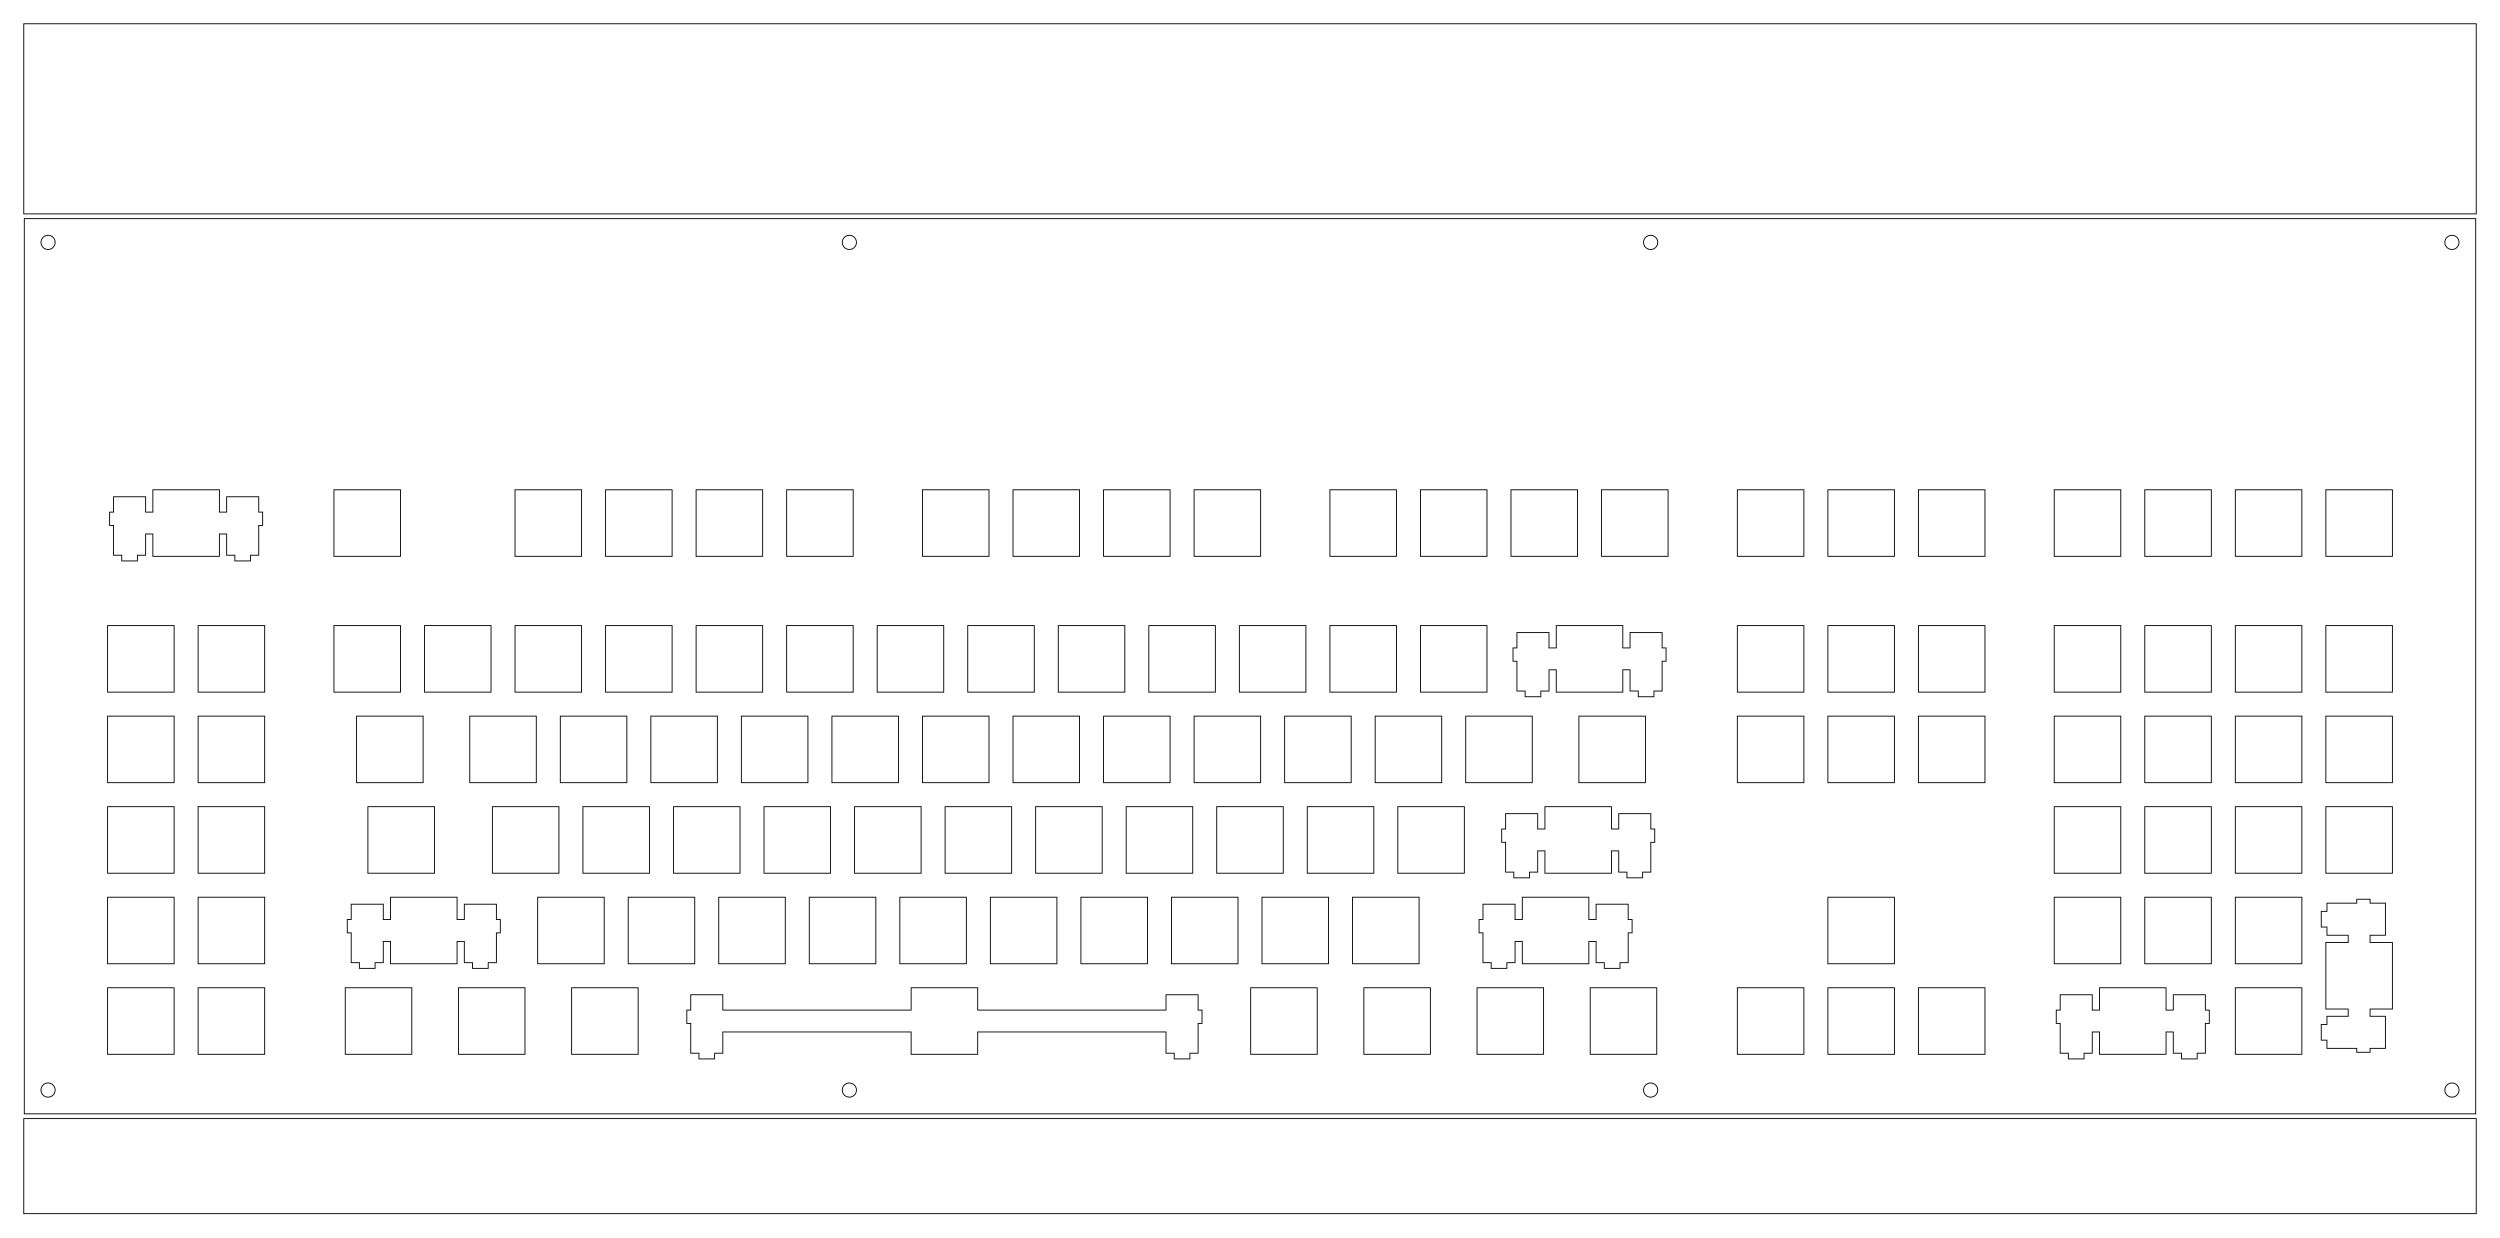
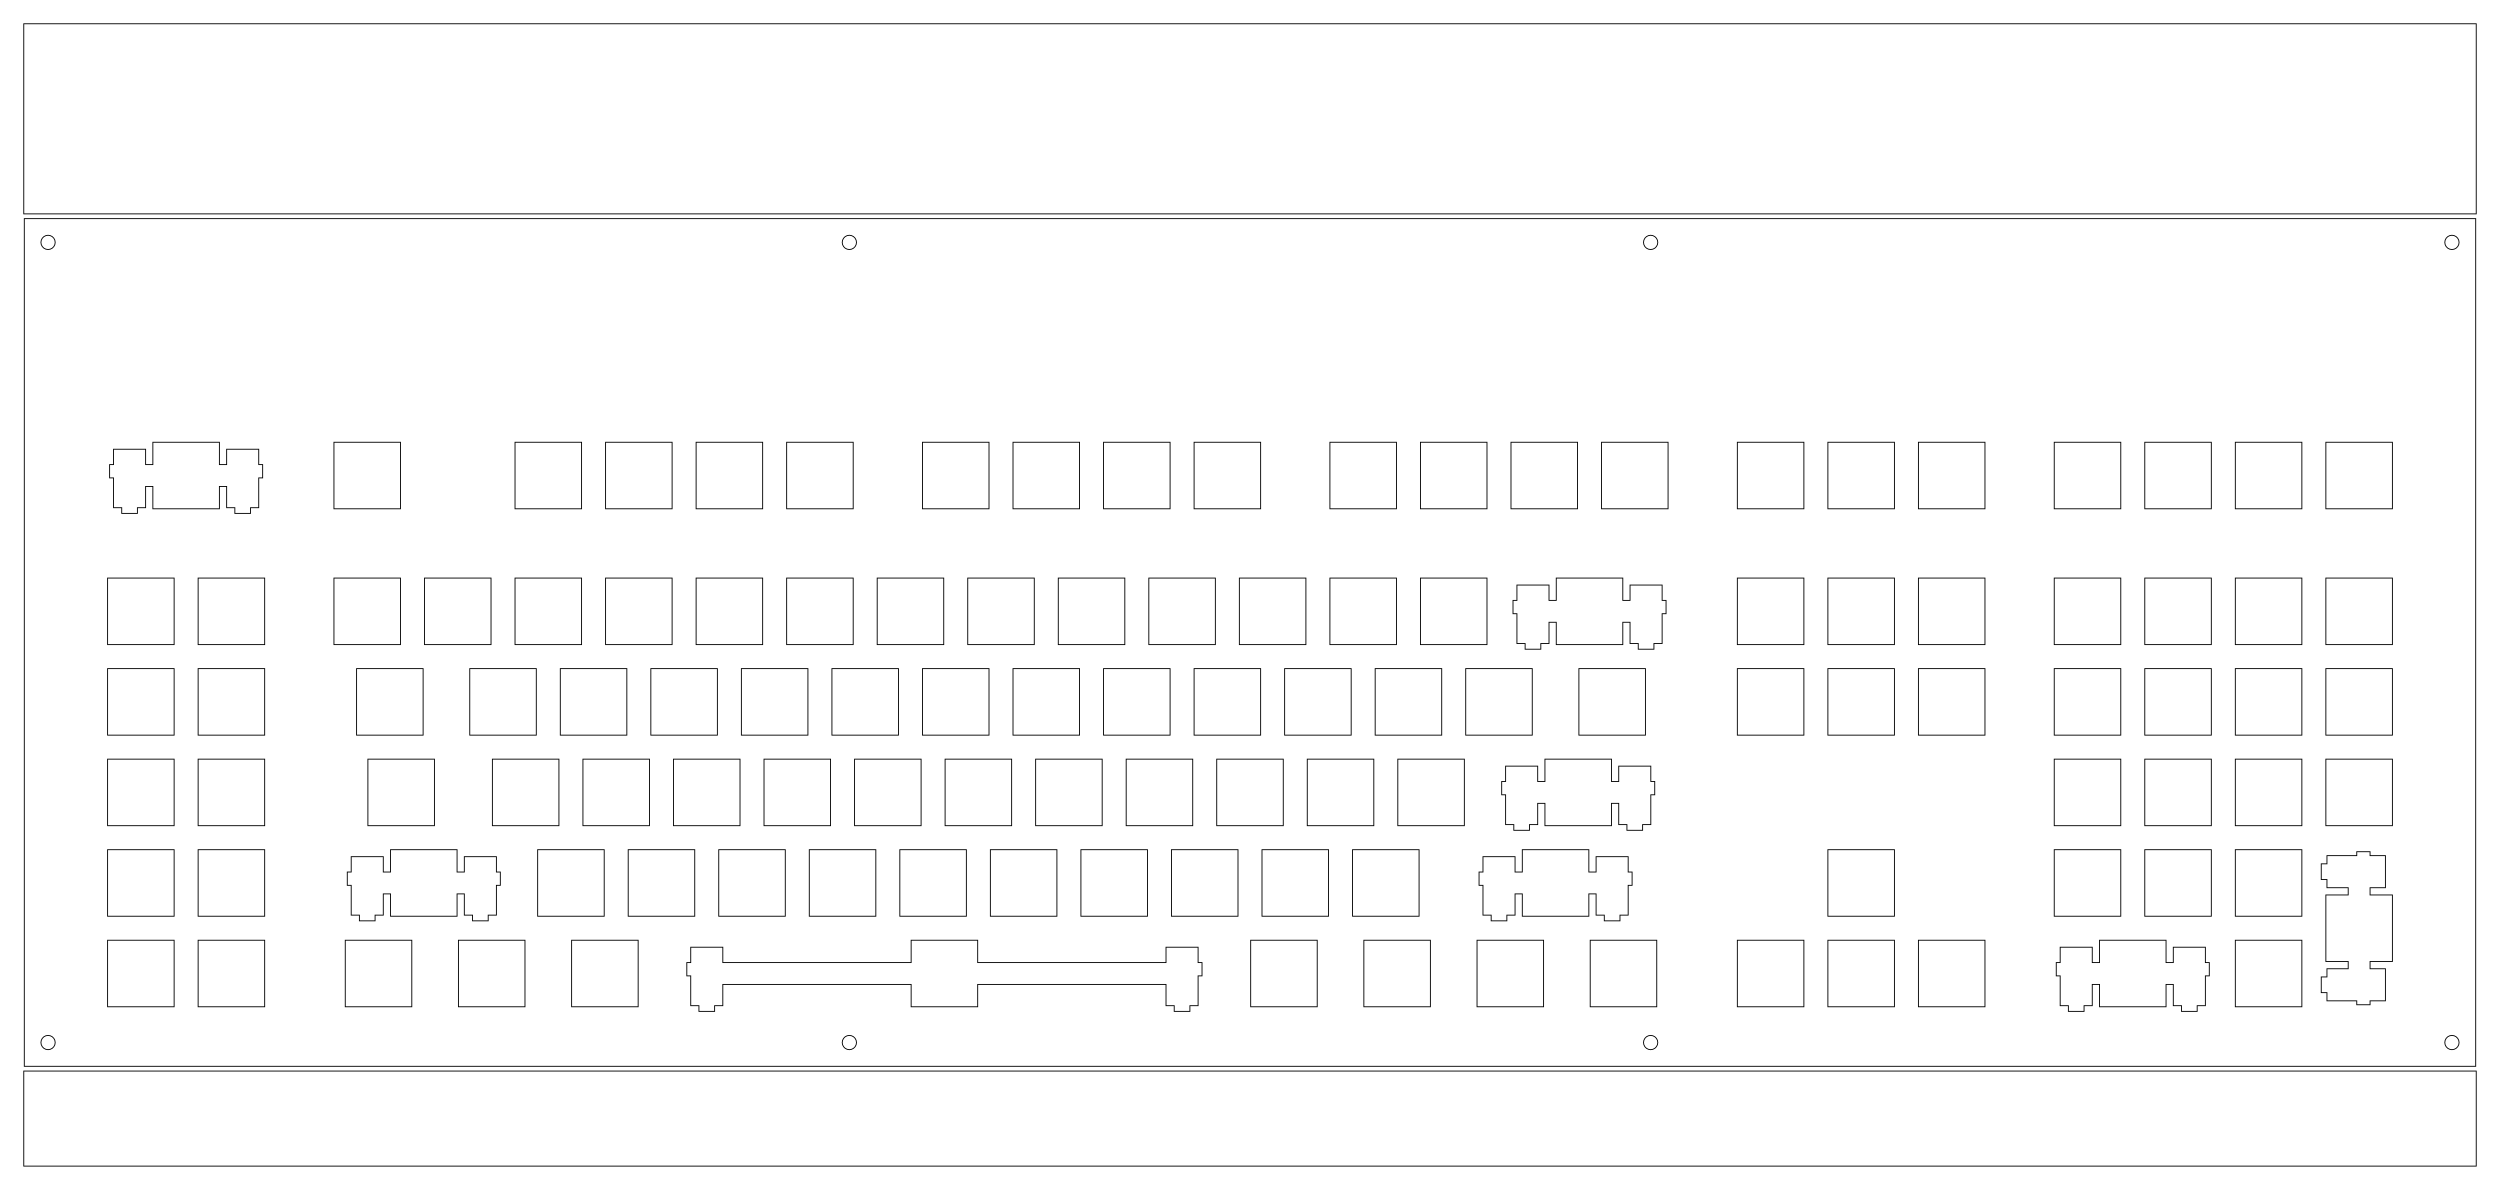
- <svg xmlns="http://www.w3.org/2000/svg" width="526.000mm" height="260.351mm" viewBox="0.000 0.000 526.000 260.351">
-   <polygon points="521.000,255.351 5.000,255.351 5.000,235.351 521.000,235.351" style="fill:none;stroke-width:0.05mm;stroke:black" />
-   <polygon points="520.887,234.351 5.112,234.351 5.112,46.000 520.887,46.000" style="fill:none;stroke-width:0.05mm;stroke:black" />
-   <polygon points="515.424,227.924 515.006,228.137 514.674,228.469 514.461,228.887 514.387,229.351 514.461,229.814 514.674,230.232 515.006,230.564 515.424,230.777 515.887,230.851 516.351,230.777 516.769,230.564 517.101,230.232 517.314,229.814 517.387,229.351 517.314,228.887 517.101,228.469 516.769,228.137 516.351,227.924 515.887,227.851" style="fill:none;stroke-width:0.05mm;stroke:black" />
-   <polygon points="346.832,227.924 346.414,228.137 346.082,228.469 345.869,228.887 345.796,229.351 345.869,229.814 346.082,230.232 346.414,230.564 346.832,230.777 347.296,230.851 347.759,230.777 348.177,230.564 348.509,230.232 348.722,229.814 348.796,229.351 348.722,228.887 348.509,228.469 348.177,228.137 347.759,227.924 347.296,227.851" style="fill:none;stroke-width:0.05mm;stroke:black" />
-   <polygon points="178.240,227.924 177.822,228.137 177.490,228.469 177.277,228.887 177.203,229.351 177.277,229.814 177.490,230.232 177.822,230.564 178.240,230.777 178.704,230.851 179.167,230.777 179.585,230.564 179.917,230.232 180.130,229.814 180.204,229.351 180.130,228.887 179.917,228.469 179.585,228.137 179.167,227.924 178.704,227.851" style="fill:none;stroke-width:0.05mm;stroke:black" />
-   <polygon points="9.648,227.924 9.230,228.137 8.898,228.469 8.685,228.887 8.611,229.351 8.685,229.814 8.898,230.232 9.230,230.564 9.648,230.777 10.111,230.851 10.575,230.777 10.993,230.564 11.325,230.232 11.538,229.814 11.611,229.351 11.538,228.887 11.325,228.469 10.993,228.137 10.575,227.924 10.111,227.851" style="fill:none;stroke-width:0.05mm;stroke:black" />
-   <polygon points="191.705,207.825 191.705,212.525 152.080,212.525 152.080,209.295 145.330,209.295 145.330,212.525 144.505,212.525 144.505,215.325 145.330,215.325 145.330,221.595 147.055,221.595 147.055,222.795 150.355,222.795 150.355,221.595 152.080,221.595 152.080,217.125 191.705,217.125 191.705,221.825 205.705,221.825 205.705,217.125 245.330,217.125 245.330,221.595 247.055,221.595 247.055,222.795 250.355,222.795 250.355,221.595 252.080,221.595 252.080,215.325 252.905,215.325 252.905,212.525 252.080,212.525 252.080,209.295 245.330,209.295 245.330,212.525 205.705,212.525 205.705,207.825" style="fill:none;stroke-width:0.05mm;stroke:black" />
-   <polygon points="441.737,207.825 441.737,212.525 440.212,212.525 440.212,209.295 433.462,209.295 433.462,212.525 432.637,212.525 432.637,215.325 433.462,215.325 433.462,221.595 435.187,221.595 435.187,222.795 438.487,222.795 438.487,221.595 440.212,221.595 440.212,217.125 441.737,217.125 441.737,221.825 455.737,221.825 455.737,217.125 457.262,217.125 457.262,221.595 458.987,221.595 458.987,222.795 462.287,222.795 462.287,221.595 464.012,221.595 464.012,215.325 464.837,215.325 464.837,212.525 464.012,212.525 464.012,209.295 457.262,209.295 457.262,212.525 455.737,212.525 455.737,207.825" style="fill:none;stroke-width:0.05mm;stroke:black" />
-   <polygon points="22.637,207.825 22.637,221.825 36.637,221.825 36.637,207.825" style="fill:none;stroke-width:0.05mm;stroke:black" />
-   <polygon points="41.687,207.825 41.687,221.825 55.687,221.825 55.687,207.825" style="fill:none;stroke-width:0.05mm;stroke:black" />
-   <polygon points="72.643,207.825 72.643,221.825 86.643,221.825 86.643,207.825" style="fill:none;stroke-width:0.05mm;stroke:black" />
-   <polygon points="96.455,207.825 96.455,221.825 110.455,221.825 110.455,207.825" style="fill:none;stroke-width:0.05mm;stroke:black" />
-   <polygon points="120.268,207.825 120.268,221.825 134.268,221.825 134.268,207.825" style="fill:none;stroke-width:0.05mm;stroke:black" />
-   <polygon points="263.143,207.825 263.143,221.825 277.143,221.825 277.143,207.825" style="fill:none;stroke-width:0.05mm;stroke:black" />
-   <polygon points="286.955,207.825 286.955,221.825 300.955,221.825 300.955,207.825" style="fill:none;stroke-width:0.05mm;stroke:black" />
-   <polygon points="310.768,207.825 310.768,221.825 324.768,221.825 324.768,207.825" style="fill:none;stroke-width:0.05mm;stroke:black" />
-   <polygon points="334.580,207.825 334.580,221.825 348.580,221.825 348.580,207.825" style="fill:none;stroke-width:0.05mm;stroke:black" />
-   <polygon points="365.537,207.825 365.537,221.825 379.537,221.825 379.537,207.825" style="fill:none;stroke-width:0.05mm;stroke:black" />
-   <polygon points="384.587,207.825 384.587,221.825 398.587,221.825 398.587,207.825" style="fill:none;stroke-width:0.05mm;stroke:black" />
-   <polygon points="403.637,207.825 403.637,221.825 417.637,221.825 417.637,207.825" style="fill:none;stroke-width:0.05mm;stroke:black" />
-   <polygon points="470.312,207.825 470.312,221.825 484.312,221.825 484.312,207.825" style="fill:none;stroke-width:0.05mm;stroke:black" />
-   <polygon points="495.862,189.200 495.862,190.025 489.592,190.025 489.592,191.750 488.392,191.750 488.392,195.050 489.592,195.050 489.592,196.775 494.062,196.775 494.062,198.300 489.362,198.300 489.362,212.300 494.062,212.300 494.062,213.825 489.592,213.825 489.592,215.550 488.392,215.550 488.392,218.850 489.592,218.850 489.592,220.575 495.862,220.575 495.862,221.400 498.662,221.400 498.662,220.575 501.892,220.575 501.892,213.825 498.662,213.825 498.662,212.300 503.362,212.300 503.362,198.300 498.662,198.300 498.662,196.775 501.892,196.775 501.892,190.025 498.662,190.025 498.662,189.200" style="fill:none;stroke-width:0.05mm;stroke:black" />
-   <polygon points="82.168,188.775 82.168,193.475 80.643,193.475 80.643,190.245 73.893,190.245 73.893,193.475 73.068,193.475 73.068,196.275 73.893,196.275 73.893,202.545 75.618,202.545 75.618,203.745 78.918,203.745 78.918,202.545 80.643,202.545 80.643,198.075 82.168,198.075 82.168,202.775 96.168,202.775 96.168,198.075 97.693,198.075 97.693,202.545 99.418,202.545 99.418,203.745 102.718,203.745 102.718,202.545 104.443,202.545 104.443,196.275 105.268,196.275 105.268,193.475 104.443,193.475 104.443,190.245 97.693,190.245 97.693,193.475 96.168,193.475 96.168,188.775" style="fill:none;stroke-width:0.05mm;stroke:black" />
-   <polygon points="320.293,188.775 320.293,193.475 318.768,193.475 318.768,190.245 312.018,190.245 312.018,193.475 311.193,193.475 311.193,196.275 312.018,196.275 312.018,202.545 313.743,202.545 313.743,203.745 317.043,203.745 317.043,202.545 318.768,202.545 318.768,198.075 320.293,198.075 320.293,202.775 334.293,202.775 334.293,198.075 335.818,198.075 335.818,202.545 337.543,202.545 337.543,203.745 340.843,203.745 340.843,202.545 342.568,202.545 342.568,196.275 343.393,196.275 343.393,193.475 342.568,193.475 342.568,190.245 335.818,190.245 335.818,193.475 334.293,193.475 334.293,188.775" style="fill:none;stroke-width:0.05mm;stroke:black" />
-   <polygon points="22.637,188.775 22.637,202.775 36.637,202.775 36.637,188.775" style="fill:none;stroke-width:0.05mm;stroke:black" />
-   <polygon points="41.687,188.775 41.687,202.775 55.687,202.775 55.687,188.775" style="fill:none;stroke-width:0.05mm;stroke:black" />
-   <polygon points="113.124,188.775 113.124,202.775 127.124,202.775 127.124,188.775" style="fill:none;stroke-width:0.05mm;stroke:black" />
-   <polygon points="132.174,188.775 132.174,202.775 146.174,202.775 146.174,188.775" style="fill:none;stroke-width:0.05mm;stroke:black" />
-   <polygon points="151.224,188.775 151.224,202.775 165.224,202.775 165.224,188.775" style="fill:none;stroke-width:0.05mm;stroke:black" />
-   <polygon points="170.274,188.775 170.274,202.775 184.274,202.775 184.274,188.775" style="fill:none;stroke-width:0.05mm;stroke:black" />
-   <polygon points="189.324,188.775 189.324,202.775 203.324,202.775 203.324,188.775" style="fill:none;stroke-width:0.05mm;stroke:black" />
-   <polygon points="208.374,188.775 208.374,202.775 222.374,202.775 222.374,188.775" style="fill:none;stroke-width:0.05mm;stroke:black" />
-   <polygon points="227.424,188.775 227.424,202.775 241.424,202.775 241.424,188.775" style="fill:none;stroke-width:0.05mm;stroke:black" />
-   <polygon points="246.474,188.775 246.474,202.775 260.474,202.775 260.474,188.775" style="fill:none;stroke-width:0.05mm;stroke:black" />
-   <polygon points="265.524,188.775 265.524,202.775 279.524,202.775 279.524,188.775" style="fill:none;stroke-width:0.05mm;stroke:black" />
-   <polygon points="284.574,188.775 284.574,202.775 298.574,202.775 298.574,188.775" style="fill:none;stroke-width:0.05mm;stroke:black" />
-   <polygon points="384.587,188.775 384.587,202.775 398.587,202.775 398.587,188.775" style="fill:none;stroke-width:0.05mm;stroke:black" />
-   <polygon points="432.212,188.775 432.212,202.775 446.212,202.775 446.212,188.775" style="fill:none;stroke-width:0.05mm;stroke:black" />
-   <polygon points="451.262,188.775 451.262,202.775 465.262,202.775 465.262,188.775" style="fill:none;stroke-width:0.05mm;stroke:black" />
-   <polygon points="470.312,188.775 470.312,202.775 484.312,202.775 484.312,188.775" style="fill:none;stroke-width:0.05mm;stroke:black" />
-   <polygon points="325.055,169.725 325.055,174.424 323.530,174.424 323.530,171.195 316.780,171.195 316.780,174.424 315.955,174.424 315.955,177.225 316.780,177.225 316.780,183.495 318.505,183.495 318.505,184.695 321.805,184.695 321.805,183.495 323.530,183.495 323.530,179.025 325.055,179.025 325.055,183.725 339.055,183.725 339.055,179.025 340.580,179.025 340.580,183.495 342.305,183.495 342.305,184.695 345.605,184.695 345.605,183.495 347.330,183.495 347.330,177.225 348.155,177.225 348.155,174.424 347.330,174.424 347.330,171.195 340.580,171.195 340.580,174.424 339.055,174.424 339.055,169.725" style="fill:none;stroke-width:0.05mm;stroke:black" />
-   <polygon points="22.637,169.725 22.637,183.725 36.637,183.725 36.637,169.725" style="fill:none;stroke-width:0.05mm;stroke:black" />
-   <polygon points="41.687,169.725 41.687,183.725 55.687,183.725 55.687,169.725" style="fill:none;stroke-width:0.05mm;stroke:black" />
-   <polygon points="77.405,169.725 77.405,183.725 91.405,183.725 91.405,169.725" style="fill:none;stroke-width:0.05mm;stroke:black" />
-   <polygon points="103.599,169.725 103.599,183.725 117.599,183.725 117.599,169.725" style="fill:none;stroke-width:0.05mm;stroke:black" />
-   <polygon points="122.649,169.725 122.649,183.725 136.649,183.725 136.649,169.725" style="fill:none;stroke-width:0.05mm;stroke:black" />
-   <polygon points="141.699,169.725 141.699,183.725 155.699,183.725 155.699,169.725" style="fill:none;stroke-width:0.05mm;stroke:black" />
-   <polygon points="160.749,169.725 160.749,183.725 174.749,183.725 174.749,169.725" style="fill:none;stroke-width:0.05mm;stroke:black" />
-   <polygon points="179.799,169.725 179.799,183.725 193.799,183.725 193.799,169.725" style="fill:none;stroke-width:0.05mm;stroke:black" />
-   <polygon points="198.849,169.725 198.849,183.725 212.849,183.725 212.849,169.725" style="fill:none;stroke-width:0.05mm;stroke:black" />
-   <polygon points="217.899,169.725 217.899,183.725 231.899,183.725 231.899,169.725" style="fill:none;stroke-width:0.05mm;stroke:black" />
-   <polygon points="236.949,169.725 236.949,183.725 250.949,183.725 250.949,169.725" style="fill:none;stroke-width:0.05mm;stroke:black" />
-   <polygon points="255.999,169.725 255.999,183.725 269.999,183.725 269.999,169.725" style="fill:none;stroke-width:0.05mm;stroke:black" />
-   <polygon points="275.049,169.725 275.049,183.725 289.049,183.725 289.049,169.725" style="fill:none;stroke-width:0.05mm;stroke:black" />
-   <polygon points="294.099,169.725 294.099,183.725 308.099,183.725 308.099,169.725" style="fill:none;stroke-width:0.05mm;stroke:black" />
-   <polygon points="432.212,169.725 432.212,183.725 446.212,183.725 446.212,169.725" style="fill:none;stroke-width:0.05mm;stroke:black" />
-   <polygon points="451.262,169.725 451.262,183.725 465.262,183.725 465.262,169.725" style="fill:none;stroke-width:0.05mm;stroke:black" />
-   <polygon points="470.312,169.725 470.312,183.725 484.312,183.725 484.312,169.725" style="fill:none;stroke-width:0.05mm;stroke:black" />
-   <polygon points="489.362,169.725 489.362,183.725 503.362,183.725 503.362,169.725" style="fill:none;stroke-width:0.05mm;stroke:black" />
-   <polygon points="22.637,150.675 22.637,164.675 36.637,164.675 36.637,150.675" style="fill:none;stroke-width:0.05mm;stroke:black" />
-   <polygon points="41.687,150.675 41.687,164.675 55.687,164.675 55.687,150.675" style="fill:none;stroke-width:0.05mm;stroke:black" />
-   <polygon points="75.024,150.675 75.024,164.675 89.024,164.675 89.024,150.675" style="fill:none;stroke-width:0.05mm;stroke:black" />
-   <polygon points="98.837,150.675 98.837,164.675 112.837,164.675 112.837,150.675" style="fill:none;stroke-width:0.05mm;stroke:black" />
-   <polygon points="117.887,150.675 117.887,164.675 131.887,164.675 131.887,150.675" style="fill:none;stroke-width:0.05mm;stroke:black" />
-   <polygon points="136.937,150.675 136.937,164.675 150.937,164.675 150.937,150.675" style="fill:none;stroke-width:0.05mm;stroke:black" />
-   <polygon points="155.987,150.675 155.987,164.675 169.987,164.675 169.987,150.675" style="fill:none;stroke-width:0.05mm;stroke:black" />
-   <polygon points="175.037,150.675 175.037,164.675 189.037,164.675 189.037,150.675" style="fill:none;stroke-width:0.05mm;stroke:black" />
-   <polygon points="194.087,150.675 194.087,164.675 208.087,164.675 208.087,150.675" style="fill:none;stroke-width:0.05mm;stroke:black" />
-   <polygon points="213.137,150.675 213.137,164.675 227.137,164.675 227.137,150.675" style="fill:none;stroke-width:0.05mm;stroke:black" />
-   <polygon points="232.187,150.675 232.187,164.675 246.187,164.675 246.187,150.675" style="fill:none;stroke-width:0.05mm;stroke:black" />
-   <polygon points="251.237,150.675 251.237,164.675 265.237,164.675 265.237,150.675" style="fill:none;stroke-width:0.05mm;stroke:black" />
-   <polygon points="270.287,150.675 270.287,164.675 284.287,164.675 284.287,150.675" style="fill:none;stroke-width:0.05mm;stroke:black" />
-   <polygon points="289.337,150.675 289.337,164.675 303.337,164.675 303.337,150.675" style="fill:none;stroke-width:0.05mm;stroke:black" />
-   <polygon points="308.387,150.675 308.387,164.675 322.387,164.675 322.387,150.675" style="fill:none;stroke-width:0.05mm;stroke:black" />
-   <polygon points="332.199,150.675 332.199,164.675 346.199,164.675 346.199,150.675" style="fill:none;stroke-width:0.05mm;stroke:black" />
-   <polygon points="365.537,150.675 365.537,164.675 379.537,164.675 379.537,150.675" style="fill:none;stroke-width:0.05mm;stroke:black" />
-   <polygon points="384.587,150.675 384.587,164.675 398.587,164.675 398.587,150.675" style="fill:none;stroke-width:0.05mm;stroke:black" />
-   <polygon points="403.637,150.675 403.637,164.675 417.637,164.675 417.637,150.675" style="fill:none;stroke-width:0.05mm;stroke:black" />
-   <polygon points="432.212,150.675 432.212,164.675 446.212,164.675 446.212,150.675" style="fill:none;stroke-width:0.05mm;stroke:black" />
-   <polygon points="451.262,150.675 451.262,164.675 465.262,164.675 465.262,150.675" style="fill:none;stroke-width:0.05mm;stroke:black" />
-   <polygon points="470.312,150.675 470.312,164.675 484.312,164.675 484.312,150.675" style="fill:none;stroke-width:0.05mm;stroke:black" />
-   <polygon points="489.362,150.675 489.362,164.675 503.362,164.675 503.362,150.675" style="fill:none;stroke-width:0.05mm;stroke:black" />
-   <polygon points="327.437,131.625 327.437,136.325 325.912,136.325 325.912,133.095 319.162,133.095 319.162,136.325 318.337,136.325 318.337,139.125 319.162,139.125 319.162,145.395 320.887,145.395 320.887,146.595 324.187,146.595 324.187,145.395 325.912,145.395 325.912,140.925 327.437,140.925 327.437,145.625 341.437,145.625 341.437,140.925 342.962,140.925 342.962,145.395 344.687,145.395 344.687,146.595 347.987,146.595 347.987,145.395 349.712,145.395 349.712,139.125 350.537,139.125 350.537,136.325 349.712,136.325 349.712,133.095 342.962,133.095 342.962,136.325 341.437,136.325 341.437,131.625" style="fill:none;stroke-width:0.05mm;stroke:black" />
-   <polygon points="22.637,131.625 22.637,145.625 36.637,145.625 36.637,131.625" style="fill:none;stroke-width:0.05mm;stroke:black" />
-   <polygon points="41.687,131.625 41.687,145.625 55.687,145.625 55.687,131.625" style="fill:none;stroke-width:0.05mm;stroke:black" />
-   <polygon points="70.262,131.625 70.262,145.625 84.262,145.625 84.262,131.625" style="fill:none;stroke-width:0.05mm;stroke:black" />
-   <polygon points="89.312,131.625 89.312,145.625 103.312,145.625 103.312,131.625" style="fill:none;stroke-width:0.05mm;stroke:black" />
-   <polygon points="108.362,131.625 108.362,145.625 122.362,145.625 122.362,131.625" style="fill:none;stroke-width:0.05mm;stroke:black" />
-   <polygon points="127.412,131.625 127.412,145.625 141.412,145.625 141.412,131.625" style="fill:none;stroke-width:0.05mm;stroke:black" />
-   <polygon points="146.462,131.625 146.462,145.625 160.462,145.625 160.462,131.625" style="fill:none;stroke-width:0.05mm;stroke:black" />
-   <polygon points="165.512,131.625 165.512,145.625 179.512,145.625 179.512,131.625" style="fill:none;stroke-width:0.05mm;stroke:black" />
-   <polygon points="184.562,131.625 184.562,145.625 198.562,145.625 198.562,131.625" style="fill:none;stroke-width:0.05mm;stroke:black" />
-   <polygon points="203.612,131.625 203.612,145.625 217.612,145.625 217.612,131.625" style="fill:none;stroke-width:0.05mm;stroke:black" />
-   <polygon points="222.662,131.625 222.662,145.625 236.662,145.625 236.662,131.625" style="fill:none;stroke-width:0.05mm;stroke:black" />
-   <polygon points="241.712,131.625 241.712,145.625 255.712,145.625 255.712,131.625" style="fill:none;stroke-width:0.05mm;stroke:black" />
-   <polygon points="260.761,131.625 260.761,145.625 274.762,145.625 274.762,131.625" style="fill:none;stroke-width:0.05mm;stroke:black" />
-   <polygon points="279.812,131.625 279.812,145.625 293.812,145.625 293.812,131.625" style="fill:none;stroke-width:0.05mm;stroke:black" />
-   <polygon points="298.862,131.625 298.862,145.625 312.862,145.625 312.862,131.625" style="fill:none;stroke-width:0.05mm;stroke:black" />
-   <polygon points="365.537,131.625 365.537,145.625 379.537,145.625 379.537,131.625" style="fill:none;stroke-width:0.05mm;stroke:black" />
-   <polygon points="384.587,131.625 384.587,145.625 398.587,145.625 398.587,131.625" style="fill:none;stroke-width:0.05mm;stroke:black" />
-   <polygon points="403.637,131.625 403.637,145.625 417.637,145.625 417.637,131.625" style="fill:none;stroke-width:0.05mm;stroke:black" />
-   <polygon points="432.212,131.625 432.212,145.625 446.212,145.625 446.212,131.625" style="fill:none;stroke-width:0.05mm;stroke:black" />
-   <polygon points="451.262,131.625 451.262,145.625 465.262,145.625 465.262,131.625" style="fill:none;stroke-width:0.05mm;stroke:black" />
-   <polygon points="470.312,131.625 470.312,145.625 484.312,145.625 484.312,131.625" style="fill:none;stroke-width:0.05mm;stroke:black" />
-   <polygon points="489.362,131.625 489.362,145.625 503.362,145.625 503.362,131.625" style="fill:none;stroke-width:0.05mm;stroke:black" />
-   <polygon points="32.161,103.050 32.161,107.750 30.637,107.750 30.637,104.519 23.887,104.519 23.887,107.750 23.061,107.750 23.061,110.550 23.887,110.550 23.887,116.820 25.611,116.820 25.611,118.020 28.911,118.020 28.911,116.820 30.637,116.820 30.637,112.350 32.161,112.350 32.161,117.050 46.162,117.050 46.162,112.350 47.686,112.350 47.686,116.820 49.412,116.820 49.412,118.020 52.711,118.020 52.711,116.820 54.436,116.820 54.436,110.550 55.262,110.550 55.262,107.750 54.436,107.750 54.436,104.519 47.686,104.519 47.686,107.750 46.162,107.750 46.162,103.050" style="fill:none;stroke-width:0.05mm;stroke:black" />
-   <polygon points="70.262,103.050 70.262,117.050 84.262,117.050 84.262,103.050" style="fill:none;stroke-width:0.05mm;stroke:black" />
-   <polygon points="108.362,103.050 108.362,117.050 122.362,117.050 122.362,103.050" style="fill:none;stroke-width:0.05mm;stroke:black" />
-   <polygon points="127.412,103.050 127.412,117.050 141.412,117.050 141.412,103.050" style="fill:none;stroke-width:0.05mm;stroke:black" />
-   <polygon points="146.462,103.050 146.462,117.050 160.462,117.050 160.462,103.050" style="fill:none;stroke-width:0.05mm;stroke:black" />
-   <polygon points="165.512,103.050 165.512,117.050 179.512,117.050 179.512,103.050" style="fill:none;stroke-width:0.05mm;stroke:black" />
-   <polygon points="194.087,103.050 194.087,117.050 208.087,117.050 208.087,103.050" style="fill:none;stroke-width:0.05mm;stroke:black" />
-   <polygon points="213.137,103.050 213.137,117.050 227.137,117.050 227.137,103.050" style="fill:none;stroke-width:0.05mm;stroke:black" />
-   <polygon points="232.187,103.050 232.187,117.050 246.187,117.050 246.187,103.050" style="fill:none;stroke-width:0.05mm;stroke:black" />
-   <polygon points="251.237,103.050 251.237,117.050 265.237,117.050 265.237,103.050" style="fill:none;stroke-width:0.05mm;stroke:black" />
-   <polygon points="279.812,103.050 279.812,117.050 293.812,117.050 293.812,103.050" style="fill:none;stroke-width:0.05mm;stroke:black" />
-   <polygon points="298.862,103.050 298.862,117.050 312.862,117.050 312.862,103.050" style="fill:none;stroke-width:0.05mm;stroke:black" />
-   <polygon points="317.912,103.050 317.912,117.050 331.912,117.050 331.912,103.050" style="fill:none;stroke-width:0.05mm;stroke:black" />
-   <polygon points="336.962,103.050 336.962,117.050 350.962,117.050 350.962,103.050" style="fill:none;stroke-width:0.05mm;stroke:black" />
-   <polygon points="365.537,103.050 365.537,117.050 379.537,117.050 379.537,103.050" style="fill:none;stroke-width:0.05mm;stroke:black" />
-   <polygon points="384.587,103.050 384.587,117.050 398.587,117.050 398.587,103.050" style="fill:none;stroke-width:0.05mm;stroke:black" />
-   <polygon points="403.637,103.050 403.637,117.050 417.637,117.050 417.637,103.050" style="fill:none;stroke-width:0.05mm;stroke:black" />
-   <polygon points="432.212,103.050 432.212,117.050 446.212,117.050 446.212,103.050" style="fill:none;stroke-width:0.05mm;stroke:black" />
-   <polygon points="451.262,103.050 451.262,117.050 465.262,117.050 465.262,103.050" style="fill:none;stroke-width:0.05mm;stroke:black" />
-   <polygon points="470.312,103.050 470.312,117.050 484.312,117.050 484.312,103.050" style="fill:none;stroke-width:0.05mm;stroke:black" />
-   <polygon points="489.362,103.050 489.362,117.050 503.362,117.050 503.362,103.050" style="fill:none;stroke-width:0.05mm;stroke:black" />
+ <svg xmlns="http://www.w3.org/2000/svg" width="526.000mm" height="250.351mm" viewBox="0.000 0.000 526.000 250.351">
+   <polygon points="521.000,245.351 5.000,245.351 5.000,225.351 521.000,225.351" style="fill:none;stroke-width:0.05mm;stroke:black" />
+   <polygon points="520.887,224.351 5.112,224.351 5.112,46.000 520.887,46.000" style="fill:none;stroke-width:0.05mm;stroke:black" />
+   <polygon points="515.424,217.924 515.006,218.137 514.674,218.469 514.461,218.887 514.387,219.351 514.461,219.814 514.674,220.232 515.006,220.564 515.424,220.777 515.887,220.851 516.351,220.777 516.769,220.564 517.101,220.232 517.314,219.814 517.387,219.351 517.314,218.887 517.101,218.469 516.769,218.137 516.351,217.924 515.887,217.851" style="fill:none;stroke-width:0.05mm;stroke:black" />
+   <polygon points="346.832,217.924 346.414,218.137 346.082,218.469 345.869,218.887 345.796,219.351 345.869,219.814 346.082,220.232 346.414,220.564 346.832,220.777 347.296,220.851 347.759,220.777 348.177,220.564 348.509,220.232 348.722,219.814 348.796,219.351 348.722,218.887 348.509,218.469 348.177,218.137 347.759,217.924 347.296,217.851" style="fill:none;stroke-width:0.05mm;stroke:black" />
+   <polygon points="178.240,217.924 177.822,218.137 177.490,218.469 177.277,218.887 177.203,219.351 177.277,219.814 177.490,220.232 177.822,220.564 178.240,220.777 178.704,220.851 179.167,220.777 179.585,220.564 179.917,220.232 180.130,219.814 180.204,219.351 180.130,218.887 179.917,218.469 179.585,218.137 179.167,217.924 178.704,217.851" style="fill:none;stroke-width:0.05mm;stroke:black" />
+   <polygon points="9.648,217.924 9.230,218.137 8.898,218.469 8.685,218.887 8.611,219.351 8.685,219.814 8.898,220.232 9.230,220.564 9.648,220.777 10.111,220.851 10.575,220.777 10.993,220.564 11.325,220.232 11.538,219.814 11.611,219.351 11.538,218.887 11.325,218.469 10.993,218.137 10.575,217.924 10.111,217.851" style="fill:none;stroke-width:0.05mm;stroke:black" />
+   <polygon points="191.705,197.825 191.705,202.525 152.080,202.525 152.080,199.295 145.330,199.295 145.330,202.525 144.505,202.525 144.505,205.325 145.330,205.325 145.330,211.595 147.055,211.595 147.055,212.795 150.355,212.795 150.355,211.595 152.080,211.595 152.080,207.125 191.705,207.125 191.705,211.825 205.705,211.825 205.705,207.125 245.330,207.125 245.330,211.595 247.055,211.595 247.055,212.795 250.355,212.795 250.355,211.595 252.080,211.595 252.080,205.325 252.905,205.325 252.905,202.525 252.080,202.525 252.080,199.295 245.330,199.295 245.330,202.525 205.705,202.525 205.705,197.825" style="fill:none;stroke-width:0.05mm;stroke:black" />
+   <polygon points="441.737,197.825 441.737,202.525 440.212,202.525 440.212,199.295 433.462,199.295 433.462,202.525 432.637,202.525 432.637,205.325 433.462,205.325 433.462,211.595 435.187,211.595 435.187,212.795 438.487,212.795 438.487,211.595 440.212,211.595 440.212,207.125 441.737,207.125 441.737,211.825 455.737,211.825 455.737,207.125 457.262,207.125 457.262,211.595 458.987,211.595 458.987,212.795 462.287,212.795 462.287,211.595 464.012,211.595 464.012,205.325 464.837,205.325 464.837,202.525 464.012,202.525 464.012,199.295 457.262,199.295 457.262,202.525 455.737,202.525 455.737,197.825" style="fill:none;stroke-width:0.05mm;stroke:black" />
+   <polygon points="22.637,197.825 22.637,211.825 36.637,211.825 36.637,197.825" style="fill:none;stroke-width:0.05mm;stroke:black" />
+   <polygon points="41.687,197.825 41.687,211.825 55.687,211.825 55.687,197.825" style="fill:none;stroke-width:0.05mm;stroke:black" />
+   <polygon points="72.643,197.825 72.643,211.825 86.643,211.825 86.643,197.825" style="fill:none;stroke-width:0.05mm;stroke:black" />
+   <polygon points="96.455,197.825 96.455,211.825 110.455,211.825 110.455,197.825" style="fill:none;stroke-width:0.05mm;stroke:black" />
+   <polygon points="120.268,197.825 120.268,211.825 134.268,211.825 134.268,197.825" style="fill:none;stroke-width:0.05mm;stroke:black" />
+   <polygon points="263.143,197.825 263.143,211.825 277.143,211.825 277.143,197.825" style="fill:none;stroke-width:0.05mm;stroke:black" />
+   <polygon points="286.955,197.825 286.955,211.825 300.955,211.825 300.955,197.825" style="fill:none;stroke-width:0.05mm;stroke:black" />
+   <polygon points="310.768,197.825 310.768,211.825 324.768,211.825 324.768,197.825" style="fill:none;stroke-width:0.05mm;stroke:black" />
+   <polygon points="334.580,197.825 334.580,211.825 348.580,211.825 348.580,197.825" style="fill:none;stroke-width:0.05mm;stroke:black" />
+   <polygon points="365.537,197.825 365.537,211.825 379.537,211.825 379.537,197.825" style="fill:none;stroke-width:0.05mm;stroke:black" />
+   <polygon points="384.587,197.825 384.587,211.825 398.587,211.825 398.587,197.825" style="fill:none;stroke-width:0.05mm;stroke:black" />
+   <polygon points="403.637,197.825 403.637,211.825 417.637,211.825 417.637,197.825" style="fill:none;stroke-width:0.05mm;stroke:black" />
+   <polygon points="470.312,197.825 470.312,211.825 484.312,211.825 484.312,197.825" style="fill:none;stroke-width:0.05mm;stroke:black" />
+   <polygon points="495.862,179.200 495.862,180.025 489.592,180.025 489.592,181.750 488.392,181.750 488.392,185.050 489.592,185.050 489.592,186.775 494.062,186.775 494.062,188.300 489.362,188.300 489.362,202.300 494.062,202.300 494.062,203.825 489.592,203.825 489.592,205.550 488.392,205.550 488.392,208.850 489.592,208.850 489.592,210.575 495.862,210.575 495.862,211.400 498.662,211.400 498.662,210.575 501.892,210.575 501.892,203.825 498.662,203.825 498.662,202.300 503.362,202.300 503.362,188.300 498.662,188.300 498.662,186.775 501.892,186.775 501.892,180.025 498.662,180.025 498.662,179.200" style="fill:none;stroke-width:0.05mm;stroke:black" />
+   <polygon points="82.168,178.775 82.168,183.475 80.643,183.475 80.643,180.245 73.893,180.245 73.893,183.475 73.068,183.475 73.068,186.275 73.893,186.275 73.893,192.545 75.618,192.545 75.618,193.745 78.918,193.745 78.918,192.545 80.643,192.545 80.643,188.075 82.168,188.075 82.168,192.775 96.168,192.775 96.168,188.075 97.693,188.075 97.693,192.545 99.418,192.545 99.418,193.745 102.718,193.745 102.718,192.545 104.443,192.545 104.443,186.275 105.268,186.275 105.268,183.475 104.443,183.475 104.443,180.245 97.693,180.245 97.693,183.475 96.168,183.475 96.168,178.775" style="fill:none;stroke-width:0.05mm;stroke:black" />
+   <polygon points="320.293,178.775 320.293,183.475 318.768,183.475 318.768,180.245 312.018,180.245 312.018,183.475 311.193,183.475 311.193,186.275 312.018,186.275 312.018,192.545 313.743,192.545 313.743,193.745 317.043,193.745 317.043,192.545 318.768,192.545 318.768,188.075 320.293,188.075 320.293,192.775 334.293,192.775 334.293,188.075 335.818,188.075 335.818,192.545 337.543,192.545 337.543,193.745 340.843,193.745 340.843,192.545 342.568,192.545 342.568,186.275 343.393,186.275 343.393,183.475 342.568,183.475 342.568,180.245 335.818,180.245 335.818,183.475 334.293,183.475 334.293,178.775" style="fill:none;stroke-width:0.05mm;stroke:black" />
+   <polygon points="22.637,178.775 22.637,192.775 36.637,192.775 36.637,178.775" style="fill:none;stroke-width:0.05mm;stroke:black" />
+   <polygon points="41.687,178.775 41.687,192.775 55.687,192.775 55.687,178.775" style="fill:none;stroke-width:0.05mm;stroke:black" />
+   <polygon points="113.124,178.775 113.124,192.775 127.124,192.775 127.124,178.775" style="fill:none;stroke-width:0.05mm;stroke:black" />
+   <polygon points="132.174,178.775 132.174,192.775 146.174,192.775 146.174,178.775" style="fill:none;stroke-width:0.05mm;stroke:black" />
+   <polygon points="151.224,178.775 151.224,192.775 165.224,192.775 165.224,178.775" style="fill:none;stroke-width:0.05mm;stroke:black" />
+   <polygon points="170.274,178.775 170.274,192.775 184.274,192.775 184.274,178.775" style="fill:none;stroke-width:0.05mm;stroke:black" />
+   <polygon points="189.324,178.775 189.324,192.775 203.324,192.775 203.324,178.775" style="fill:none;stroke-width:0.05mm;stroke:black" />
+   <polygon points="208.374,178.775 208.374,192.775 222.374,192.775 222.374,178.775" style="fill:none;stroke-width:0.05mm;stroke:black" />
+   <polygon points="227.424,178.775 227.424,192.775 241.424,192.775 241.424,178.775" style="fill:none;stroke-width:0.05mm;stroke:black" />
+   <polygon points="246.474,178.775 246.474,192.775 260.474,192.775 260.474,178.775" style="fill:none;stroke-width:0.05mm;stroke:black" />
+   <polygon points="265.524,178.775 265.524,192.775 279.524,192.775 279.524,178.775" style="fill:none;stroke-width:0.05mm;stroke:black" />
+   <polygon points="284.574,178.775 284.574,192.775 298.574,192.775 298.574,178.775" style="fill:none;stroke-width:0.05mm;stroke:black" />
+   <polygon points="384.587,178.775 384.587,192.775 398.587,192.775 398.587,178.775" style="fill:none;stroke-width:0.05mm;stroke:black" />
+   <polygon points="432.212,178.775 432.212,192.775 446.212,192.775 446.212,178.775" style="fill:none;stroke-width:0.05mm;stroke:black" />
+   <polygon points="451.262,178.775 451.262,192.775 465.262,192.775 465.262,178.775" style="fill:none;stroke-width:0.05mm;stroke:black" />
+   <polygon points="470.312,178.775 470.312,192.775 484.312,192.775 484.312,178.775" style="fill:none;stroke-width:0.05mm;stroke:black" />
+   <polygon points="325.055,159.725 325.055,164.425 323.530,164.425 323.530,161.195 316.780,161.195 316.780,164.425 315.955,164.425 315.955,167.225 316.780,167.225 316.780,173.495 318.505,173.495 318.505,174.695 321.805,174.695 321.805,173.495 323.530,173.495 323.530,169.025 325.055,169.025 325.055,173.725 339.055,173.725 339.055,169.025 340.580,169.025 340.580,173.495 342.305,173.495 342.305,174.695 345.605,174.695 345.605,173.495 347.330,173.495 347.330,167.225 348.155,167.225 348.155,164.425 347.330,164.425 347.330,161.195 340.580,161.195 340.580,164.425 339.055,164.425 339.055,159.725" style="fill:none;stroke-width:0.05mm;stroke:black" />
+   <polygon points="22.637,159.725 22.637,173.725 36.637,173.725 36.637,159.725" style="fill:none;stroke-width:0.05mm;stroke:black" />
+   <polygon points="41.687,159.725 41.687,173.725 55.687,173.725 55.687,159.725" style="fill:none;stroke-width:0.05mm;stroke:black" />
+   <polygon points="77.405,159.725 77.405,173.725 91.405,173.725 91.405,159.725" style="fill:none;stroke-width:0.05mm;stroke:black" />
+   <polygon points="103.599,159.725 103.599,173.725 117.599,173.725 117.599,159.725" style="fill:none;stroke-width:0.05mm;stroke:black" />
+   <polygon points="122.649,159.725 122.649,173.725 136.649,173.725 136.649,159.725" style="fill:none;stroke-width:0.05mm;stroke:black" />
+   <polygon points="141.699,159.725 141.699,173.725 155.699,173.725 155.699,159.725" style="fill:none;stroke-width:0.05mm;stroke:black" />
+   <polygon points="160.749,159.725 160.749,173.725 174.749,173.725 174.749,159.725" style="fill:none;stroke-width:0.05mm;stroke:black" />
+   <polygon points="179.799,159.725 179.799,173.725 193.799,173.725 193.799,159.725" style="fill:none;stroke-width:0.05mm;stroke:black" />
+   <polygon points="198.849,159.725 198.849,173.725 212.849,173.725 212.849,159.725" style="fill:none;stroke-width:0.05mm;stroke:black" />
+   <polygon points="217.899,159.725 217.899,173.725 231.899,173.725 231.899,159.725" style="fill:none;stroke-width:0.05mm;stroke:black" />
+   <polygon points="236.949,159.725 236.949,173.725 250.949,173.725 250.949,159.725" style="fill:none;stroke-width:0.05mm;stroke:black" />
+   <polygon points="255.999,159.725 255.999,173.725 269.999,173.725 269.999,159.725" style="fill:none;stroke-width:0.05mm;stroke:black" />
+   <polygon points="275.049,159.725 275.049,173.725 289.049,173.725 289.049,159.725" style="fill:none;stroke-width:0.05mm;stroke:black" />
+   <polygon points="294.099,159.725 294.099,173.725 308.099,173.725 308.099,159.725" style="fill:none;stroke-width:0.05mm;stroke:black" />
+   <polygon points="432.212,159.725 432.212,173.725 446.212,173.725 446.212,159.725" style="fill:none;stroke-width:0.05mm;stroke:black" />
+   <polygon points="451.262,159.725 451.262,173.725 465.262,173.725 465.262,159.725" style="fill:none;stroke-width:0.05mm;stroke:black" />
+   <polygon points="470.312,159.725 470.312,173.725 484.312,173.725 484.312,159.725" style="fill:none;stroke-width:0.05mm;stroke:black" />
+   <polygon points="489.362,159.725 489.362,173.725 503.362,173.725 503.362,159.725" style="fill:none;stroke-width:0.05mm;stroke:black" />
+   <polygon points="22.637,140.675 22.637,154.675 36.637,154.675 36.637,140.675" style="fill:none;stroke-width:0.05mm;stroke:black" />
+   <polygon points="41.687,140.675 41.687,154.675 55.687,154.675 55.687,140.675" style="fill:none;stroke-width:0.05mm;stroke:black" />
+   <polygon points="75.024,140.675 75.024,154.675 89.024,154.675 89.024,140.675" style="fill:none;stroke-width:0.05mm;stroke:black" />
+   <polygon points="98.837,140.675 98.837,154.675 112.837,154.675 112.837,140.675" style="fill:none;stroke-width:0.05mm;stroke:black" />
+   <polygon points="117.887,140.675 117.887,154.675 131.887,154.675 131.887,140.675" style="fill:none;stroke-width:0.05mm;stroke:black" />
+   <polygon points="136.937,140.675 136.937,154.675 150.937,154.675 150.937,140.675" style="fill:none;stroke-width:0.05mm;stroke:black" />
+   <polygon points="155.987,140.675 155.987,154.675 169.987,154.675 169.987,140.675" style="fill:none;stroke-width:0.05mm;stroke:black" />
+   <polygon points="175.037,140.675 175.037,154.675 189.037,154.675 189.037,140.675" style="fill:none;stroke-width:0.05mm;stroke:black" />
+   <polygon points="194.087,140.675 194.087,154.675 208.087,154.675 208.087,140.675" style="fill:none;stroke-width:0.05mm;stroke:black" />
+   <polygon points="213.137,140.675 213.137,154.675 227.137,154.675 227.137,140.675" style="fill:none;stroke-width:0.05mm;stroke:black" />
+   <polygon points="232.187,140.675 232.187,154.675 246.187,154.675 246.187,140.675" style="fill:none;stroke-width:0.05mm;stroke:black" />
+   <polygon points="251.237,140.675 251.237,154.675 265.237,154.675 265.237,140.675" style="fill:none;stroke-width:0.05mm;stroke:black" />
+   <polygon points="270.287,140.675 270.287,154.675 284.287,154.675 284.287,140.675" style="fill:none;stroke-width:0.05mm;stroke:black" />
+   <polygon points="289.337,140.675 289.337,154.675 303.337,154.675 303.337,140.675" style="fill:none;stroke-width:0.05mm;stroke:black" />
+   <polygon points="308.387,140.675 308.387,154.675 322.387,154.675 322.387,140.675" style="fill:none;stroke-width:0.05mm;stroke:black" />
+   <polygon points="332.199,140.675 332.199,154.675 346.199,154.675 346.199,140.675" style="fill:none;stroke-width:0.05mm;stroke:black" />
+   <polygon points="365.537,140.675 365.537,154.675 379.537,154.675 379.537,140.675" style="fill:none;stroke-width:0.05mm;stroke:black" />
+   <polygon points="384.587,140.675 384.587,154.675 398.587,154.675 398.587,140.675" style="fill:none;stroke-width:0.05mm;stroke:black" />
+   <polygon points="403.637,140.675 403.637,154.675 417.637,154.675 417.637,140.675" style="fill:none;stroke-width:0.05mm;stroke:black" />
+   <polygon points="432.212,140.675 432.212,154.675 446.212,154.675 446.212,140.675" style="fill:none;stroke-width:0.05mm;stroke:black" />
+   <polygon points="451.262,140.675 451.262,154.675 465.262,154.675 465.262,140.675" style="fill:none;stroke-width:0.05mm;stroke:black" />
+   <polygon points="470.312,140.675 470.312,154.675 484.312,154.675 484.312,140.675" style="fill:none;stroke-width:0.05mm;stroke:black" />
+   <polygon points="489.362,140.675 489.362,154.675 503.362,154.675 503.362,140.675" style="fill:none;stroke-width:0.05mm;stroke:black" />
+   <polygon points="327.437,121.625 327.437,126.325 325.912,126.325 325.912,123.095 319.162,123.095 319.162,126.325 318.337,126.325 318.337,129.125 319.162,129.125 319.162,135.395 320.887,135.395 320.887,136.595 324.187,136.595 324.187,135.395 325.912,135.395 325.912,130.925 327.437,130.925 327.437,135.625 341.437,135.625 341.437,130.925 342.962,130.925 342.962,135.395 344.687,135.395 344.687,136.595 347.987,136.595 347.987,135.395 349.712,135.395 349.712,129.125 350.537,129.125 350.537,126.325 349.712,126.325 349.712,123.095 342.962,123.095 342.962,126.325 341.437,126.325 341.437,121.625" style="fill:none;stroke-width:0.05mm;stroke:black" />
+   <polygon points="22.637,121.625 22.637,135.625 36.637,135.625 36.637,121.625" style="fill:none;stroke-width:0.05mm;stroke:black" />
+   <polygon points="41.687,121.625 41.687,135.625 55.687,135.625 55.687,121.625" style="fill:none;stroke-width:0.05mm;stroke:black" />
+   <polygon points="70.262,121.625 70.262,135.625 84.262,135.625 84.262,121.625" style="fill:none;stroke-width:0.05mm;stroke:black" />
+   <polygon points="89.312,121.625 89.312,135.625 103.312,135.625 103.312,121.625" style="fill:none;stroke-width:0.05mm;stroke:black" />
+   <polygon points="108.362,121.625 108.362,135.625 122.362,135.625 122.362,121.625" style="fill:none;stroke-width:0.05mm;stroke:black" />
+   <polygon points="127.412,121.625 127.412,135.625 141.412,135.625 141.412,121.625" style="fill:none;stroke-width:0.05mm;stroke:black" />
+   <polygon points="146.462,121.625 146.462,135.625 160.462,135.625 160.462,121.625" style="fill:none;stroke-width:0.05mm;stroke:black" />
+   <polygon points="165.512,121.625 165.512,135.625 179.512,135.625 179.512,121.625" style="fill:none;stroke-width:0.05mm;stroke:black" />
+   <polygon points="184.562,121.625 184.562,135.625 198.562,135.625 198.562,121.625" style="fill:none;stroke-width:0.05mm;stroke:black" />
+   <polygon points="203.612,121.625 203.612,135.625 217.612,135.625 217.612,121.625" style="fill:none;stroke-width:0.05mm;stroke:black" />
+   <polygon points="222.662,121.625 222.662,135.625 236.662,135.625 236.662,121.625" style="fill:none;stroke-width:0.05mm;stroke:black" />
+   <polygon points="241.712,121.625 241.712,135.625 255.712,135.625 255.712,121.625" style="fill:none;stroke-width:0.05mm;stroke:black" />
+   <polygon points="260.761,121.625 260.761,135.625 274.762,135.625 274.762,121.625" style="fill:none;stroke-width:0.05mm;stroke:black" />
+   <polygon points="279.812,121.625 279.812,135.625 293.812,135.625 293.812,121.625" style="fill:none;stroke-width:0.05mm;stroke:black" />
+   <polygon points="298.862,121.625 298.862,135.625 312.862,135.625 312.862,121.625" style="fill:none;stroke-width:0.05mm;stroke:black" />
+   <polygon points="365.537,121.625 365.537,135.625 379.537,135.625 379.537,121.625" style="fill:none;stroke-width:0.05mm;stroke:black" />
+   <polygon points="384.587,121.625 384.587,135.625 398.587,135.625 398.587,121.625" style="fill:none;stroke-width:0.05mm;stroke:black" />
+   <polygon points="403.637,121.625 403.637,135.625 417.637,135.625 417.637,121.625" style="fill:none;stroke-width:0.05mm;stroke:black" />
+   <polygon points="432.212,121.625 432.212,135.625 446.212,135.625 446.212,121.625" style="fill:none;stroke-width:0.05mm;stroke:black" />
+   <polygon points="451.262,121.625 451.262,135.625 465.262,135.625 465.262,121.625" style="fill:none;stroke-width:0.05mm;stroke:black" />
+   <polygon points="470.312,121.625 470.312,135.625 484.312,135.625 484.312,121.625" style="fill:none;stroke-width:0.05mm;stroke:black" />
+   <polygon points="489.362,121.625 489.362,135.625 503.362,135.625 503.362,121.625" style="fill:none;stroke-width:0.05mm;stroke:black" />
+   <polygon points="32.161,93.050 32.161,97.750 30.637,97.750 30.637,94.519 23.887,94.519 23.887,97.750 23.061,97.750 23.061,100.550 23.887,100.550 23.887,106.820 25.611,106.820 25.611,108.020 28.911,108.020 28.911,106.820 30.637,106.820 30.637,102.349 32.161,102.349 32.161,107.050 46.162,107.050 46.162,102.349 47.686,102.349 47.686,106.820 49.412,106.820 49.412,108.020 52.711,108.020 52.711,106.820 54.436,106.820 54.436,100.550 55.262,100.550 55.262,97.750 54.436,97.750 54.436,94.519 47.686,94.519 47.686,97.750 46.162,97.750 46.162,93.050" style="fill:none;stroke-width:0.05mm;stroke:black" />
+   <polygon points="70.262,93.050 70.262,107.050 84.262,107.050 84.262,93.050" style="fill:none;stroke-width:0.05mm;stroke:black" />
+   <polygon points="108.362,93.050 108.362,107.050 122.362,107.050 122.362,93.050" style="fill:none;stroke-width:0.05mm;stroke:black" />
+   <polygon points="127.412,93.050 127.412,107.050 141.412,107.050 141.412,93.050" style="fill:none;stroke-width:0.05mm;stroke:black" />
+   <polygon points="146.462,93.050 146.462,107.050 160.462,107.050 160.462,93.050" style="fill:none;stroke-width:0.05mm;stroke:black" />
+   <polygon points="165.512,93.050 165.512,107.050 179.512,107.050 179.512,93.050" style="fill:none;stroke-width:0.05mm;stroke:black" />
+   <polygon points="194.087,93.050 194.087,107.050 208.087,107.050 208.087,93.050" style="fill:none;stroke-width:0.05mm;stroke:black" />
+   <polygon points="213.137,93.050 213.137,107.050 227.137,107.050 227.137,93.050" style="fill:none;stroke-width:0.05mm;stroke:black" />
+   <polygon points="232.187,93.050 232.187,107.050 246.187,107.050 246.187,93.050" style="fill:none;stroke-width:0.05mm;stroke:black" />
+   <polygon points="251.237,93.050 251.237,107.050 265.237,107.050 265.237,93.050" style="fill:none;stroke-width:0.05mm;stroke:black" />
+   <polygon points="279.812,93.050 279.812,107.050 293.812,107.050 293.812,93.050" style="fill:none;stroke-width:0.05mm;stroke:black" />
+   <polygon points="298.862,93.050 298.862,107.050 312.862,107.050 312.862,93.050" style="fill:none;stroke-width:0.05mm;stroke:black" />
+   <polygon points="317.912,93.050 317.912,107.050 331.912,107.050 331.912,93.050" style="fill:none;stroke-width:0.05mm;stroke:black" />
+   <polygon points="336.962,93.050 336.962,107.050 350.962,107.050 350.962,93.050" style="fill:none;stroke-width:0.05mm;stroke:black" />
+   <polygon points="365.537,93.050 365.537,107.050 379.537,107.050 379.537,93.050" style="fill:none;stroke-width:0.05mm;stroke:black" />
+   <polygon points="384.587,93.050 384.587,107.050 398.587,107.050 398.587,93.050" style="fill:none;stroke-width:0.05mm;stroke:black" />
+   <polygon points="403.637,93.050 403.637,107.050 417.637,107.050 417.637,93.050" style="fill:none;stroke-width:0.05mm;stroke:black" />
+   <polygon points="432.212,93.050 432.212,107.050 446.212,107.050 446.212,93.050" style="fill:none;stroke-width:0.05mm;stroke:black" />
+   <polygon points="451.262,93.050 451.262,107.050 465.262,107.050 465.262,93.050" style="fill:none;stroke-width:0.05mm;stroke:black" />
+   <polygon points="470.312,93.050 470.312,107.050 484.312,107.050 484.312,93.050" style="fill:none;stroke-width:0.05mm;stroke:black" />
+   <polygon points="489.362,93.050 489.362,107.050 503.362,107.050 503.362,93.050" style="fill:none;stroke-width:0.05mm;stroke:black" />
  <polygon points="178.240,49.573 177.822,49.786 177.490,50.118 177.277,50.536 177.204,51.000 177.277,51.463 177.490,51.881 177.822,52.213 178.240,52.426 178.704,52.500 179.167,52.426 179.585,52.213 179.917,51.881 180.130,51.463 180.204,51.000 180.130,50.536 179.917,50.118 179.585,49.786 179.167,49.573 178.704,49.500" style="fill:none;stroke-width:0.05mm;stroke:black" />
  <polygon points="346.832,49.573 346.414,49.786 346.082,50.118 345.869,50.536 345.796,51.000 345.869,51.463 346.082,51.881 346.414,52.213 346.832,52.426 347.296,52.500 347.759,52.426 348.177,52.213 348.509,51.881 348.722,51.463 348.796,51.000 348.722,50.536 348.509,50.118 348.177,49.786 347.759,49.573 347.296,49.500" style="fill:none;stroke-width:0.05mm;stroke:black" />
  <polygon points="515.424,49.573 515.006,49.786 514.674,50.118 514.461,50.536 514.387,51.000 514.461,51.463 514.674,51.881 515.006,52.213 515.424,52.426 515.887,52.500 516.351,52.426 516.769,52.213 517.101,51.881 517.314,51.463 517.387,51.000 517.314,50.536 517.101,50.118 516.769,49.786 516.351,49.573 515.887,49.500" style="fill:none;stroke-width:0.05mm;stroke:black" />
  <polygon points="9.648,49.573 9.230,49.786 8.898,50.118 8.685,50.536 8.611,51.000 8.685,51.463 8.898,51.881 9.230,52.213 9.648,52.426 10.111,52.500 10.575,52.426 10.993,52.213 11.325,51.881 11.538,51.463 11.611,51.000 11.538,50.536 11.325,50.118 10.993,49.786 10.575,49.573 10.111,49.500" style="fill:none;stroke-width:0.05mm;stroke:black" />
  <polygon points="521.000,45.000 5.000,45.000 5.000,5.000 521.000,5.000" style="fill:none;stroke-width:0.05mm;stroke:black" />
</svg>
